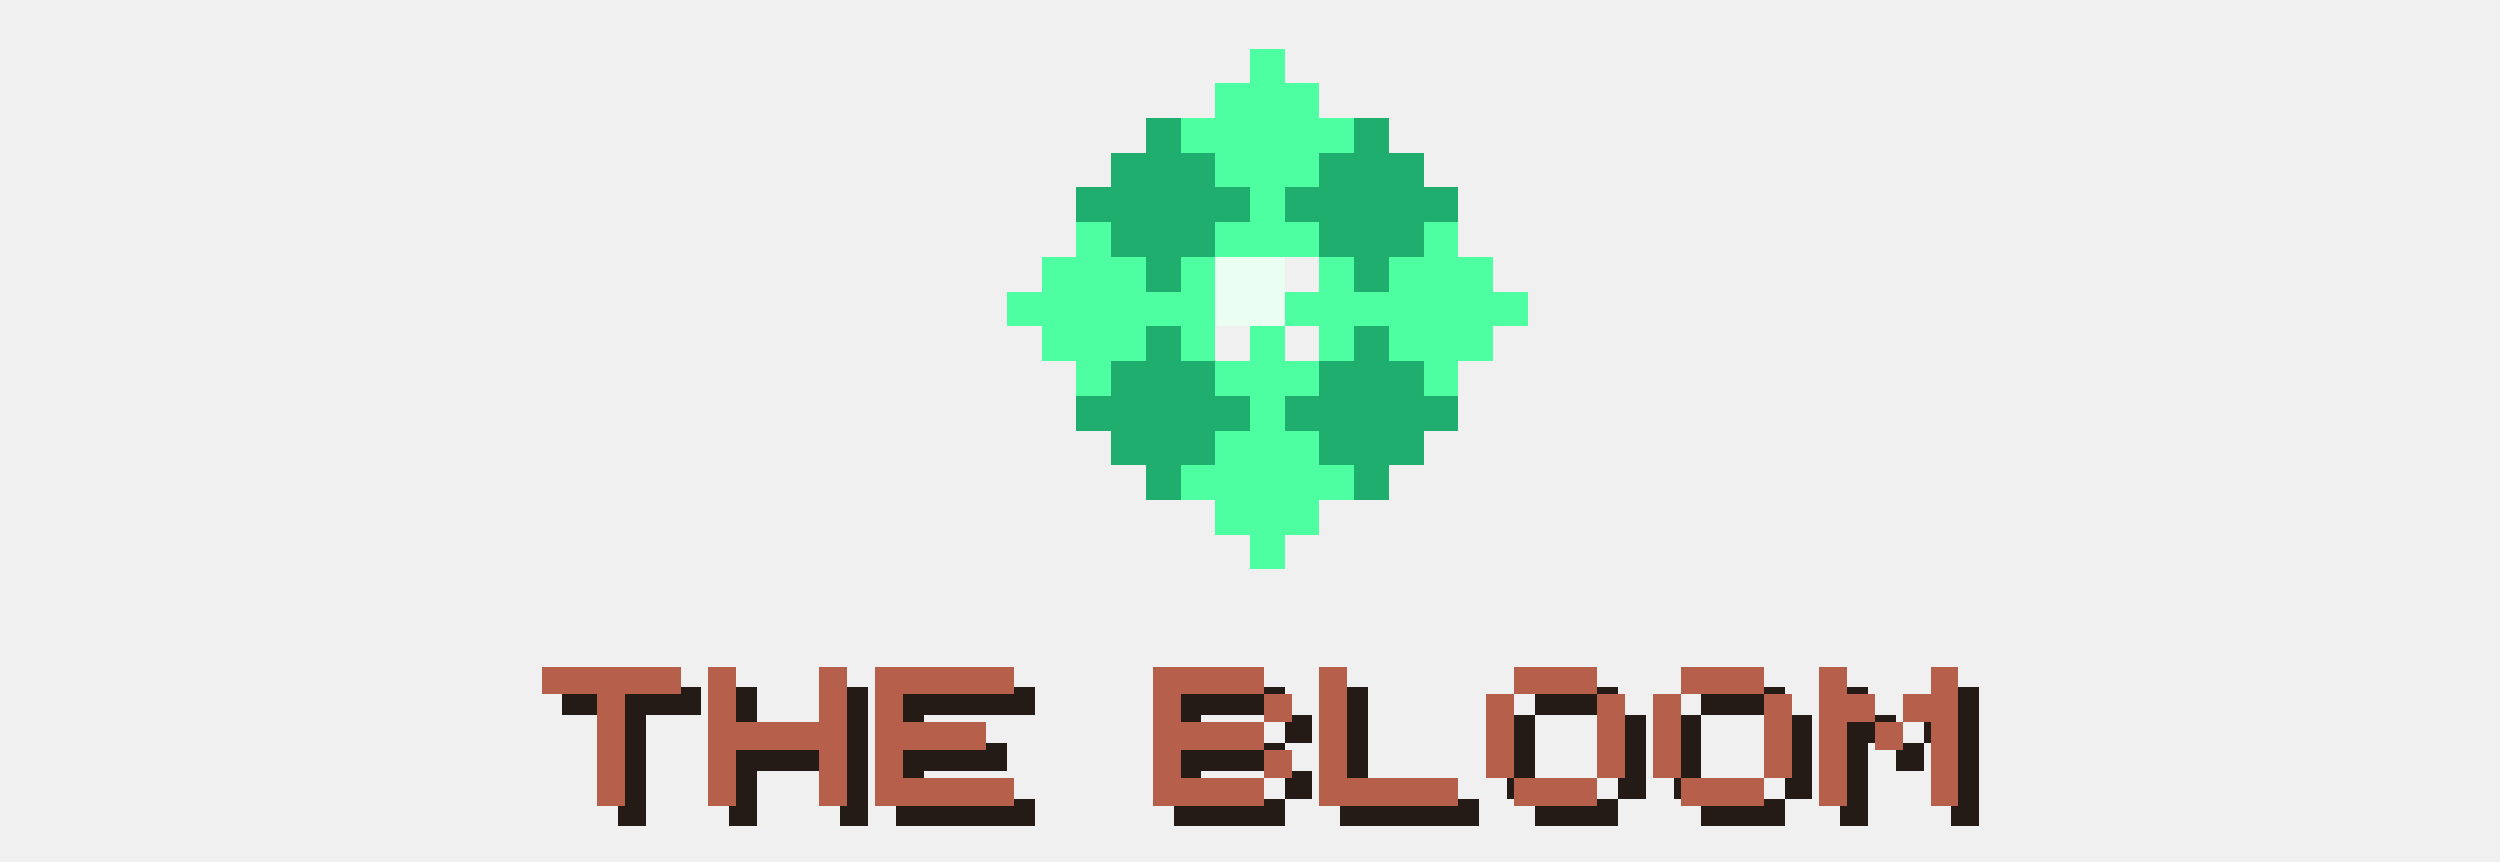
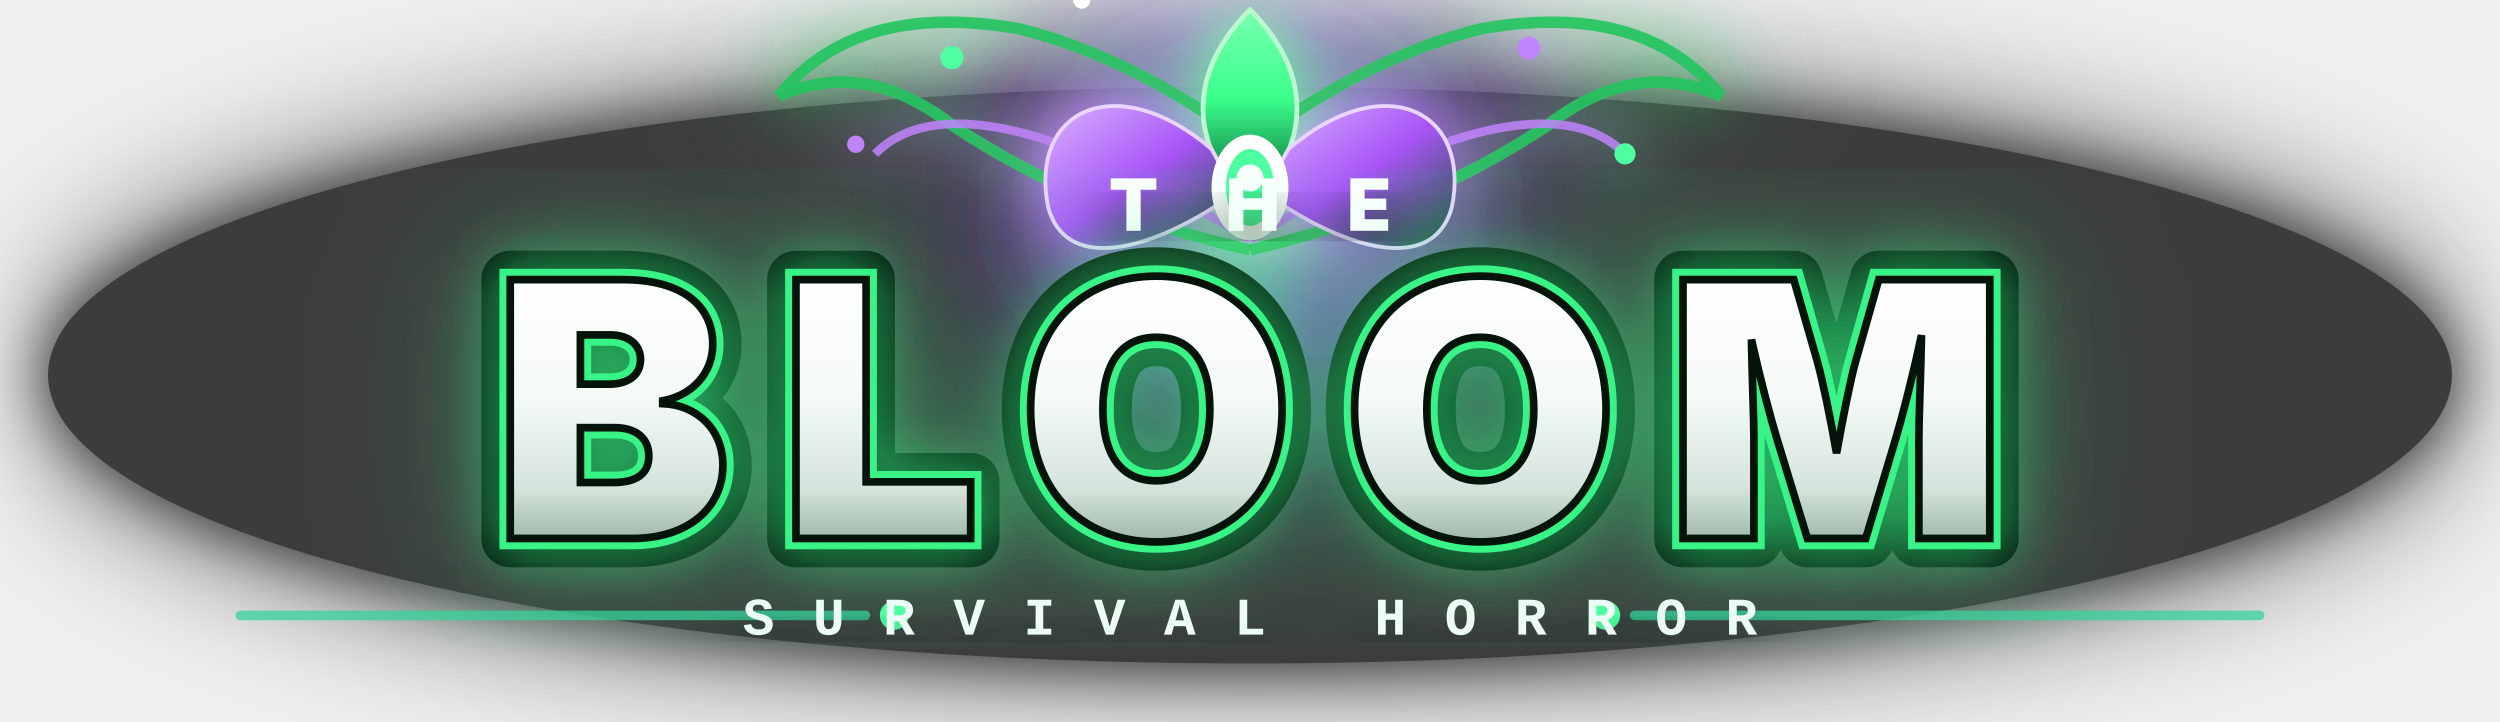
- <svg xmlns="http://www.w3.org/2000/svg" viewBox="0 0 360 124" shape-rendering="crispEdges">
-   <rect x="180" y="7" width="5" height="5" fill="#4dffa0" />
-   <rect x="175" y="12" width="5" height="5" fill="#4dffa0" />
-   <rect x="180" y="12" width="5" height="5" fill="#4dffa0" />
-   <rect x="185" y="12" width="5" height="5" fill="#4dffa0" />
-   <rect x="170" y="17" width="5" height="5" fill="#4dffa0" />
-   <rect x="175" y="17" width="5" height="5" fill="#4dffa0" />
-   <rect x="180" y="17" width="5" height="5" fill="#4dffa0" />
-   <rect x="185" y="17" width="5" height="5" fill="#4dffa0" />
-   <rect x="190" y="17" width="5" height="5" fill="#4dffa0" />
-   <rect x="165" y="22" width="5" height="5" fill="#4dffa0" />
-   <rect x="170" y="22" width="5" height="5" fill="#4dffa0" />
-   <rect x="175" y="22" width="5" height="5" fill="#4dffa0" />
-   <rect x="180" y="22" width="5" height="5" fill="#4dffa0" />
-   <rect x="185" y="22" width="5" height="5" fill="#4dffa0" />
-   <rect x="190" y="22" width="5" height="5" fill="#4dffa0" />
-   <rect x="195" y="22" width="5" height="5" fill="#4dffa0" />
-   <rect x="170" y="27" width="5" height="5" fill="#4dffa0" />
-   <rect x="175" y="27" width="5" height="5" fill="#4dffa0" />
-   <rect x="180" y="27" width="5" height="5" fill="#4dffa0" />
-   <rect x="185" y="27" width="5" height="5" fill="#4dffa0" />
-   <rect x="190" y="27" width="5" height="5" fill="#4dffa0" />
-   <rect x="175" y="32" width="5" height="5" fill="#4dffa0" />
-   <rect x="180" y="32" width="5" height="5" fill="#4dffa0" />
-   <rect x="185" y="32" width="5" height="5" fill="#4dffa0" />
-   <rect x="180" y="37" width="5" height="5" fill="#4dffa0" />
-   <rect x="200" y="27" width="5" height="5" fill="#4dffa0" />
-   <rect x="195" y="32" width="5" height="5" fill="#4dffa0" />
-   <rect x="200" y="32" width="5" height="5" fill="#4dffa0" />
-   <rect x="205" y="32" width="5" height="5" fill="#4dffa0" />
-   <rect x="190" y="37" width="5" height="5" fill="#4dffa0" />
-   <rect x="195" y="37" width="5" height="5" fill="#4dffa0" />
-   <rect x="200" y="37" width="5" height="5" fill="#4dffa0" />
-   <rect x="205" y="37" width="5" height="5" fill="#4dffa0" />
-   <rect x="210" y="37" width="5" height="5" fill="#4dffa0" />
-   <rect x="185" y="42" width="5" height="5" fill="#4dffa0" />
-   <rect x="190" y="42" width="5" height="5" fill="#4dffa0" />
-   <rect x="195" y="42" width="5" height="5" fill="#4dffa0" />
-   <rect x="200" y="42" width="5" height="5" fill="#4dffa0" />
-   <rect x="205" y="42" width="5" height="5" fill="#4dffa0" />
-   <rect x="210" y="42" width="5" height="5" fill="#4dffa0" />
-   <rect x="215" y="42" width="5" height="5" fill="#4dffa0" />
-   <rect x="190" y="47" width="5" height="5" fill="#4dffa0" />
-   <rect x="195" y="47" width="5" height="5" fill="#4dffa0" />
-   <rect x="200" y="47" width="5" height="5" fill="#4dffa0" />
-   <rect x="205" y="47" width="5" height="5" fill="#4dffa0" />
-   <rect x="210" y="47" width="5" height="5" fill="#4dffa0" />
-   <rect x="195" y="52" width="5" height="5" fill="#4dffa0" />
-   <rect x="200" y="52" width="5" height="5" fill="#4dffa0" />
-   <rect x="205" y="52" width="5" height="5" fill="#4dffa0" />
-   <rect x="200" y="57" width="5" height="5" fill="#4dffa0" />
-   <rect x="180" y="47" width="5" height="5" fill="#4dffa0" />
-   <rect x="175" y="52" width="5" height="5" fill="#4dffa0" />
-   <rect x="180" y="52" width="5" height="5" fill="#4dffa0" />
-   <rect x="185" y="52" width="5" height="5" fill="#4dffa0" />
-   <rect x="170" y="57" width="5" height="5" fill="#4dffa0" />
-   <rect x="175" y="57" width="5" height="5" fill="#4dffa0" />
-   <rect x="180" y="57" width="5" height="5" fill="#4dffa0" />
-   <rect x="185" y="57" width="5" height="5" fill="#4dffa0" />
-   <rect x="190" y="57" width="5" height="5" fill="#4dffa0" />
-   <rect x="165" y="62" width="5" height="5" fill="#4dffa0" />
-   <rect x="170" y="62" width="5" height="5" fill="#4dffa0" />
-   <rect x="175" y="62" width="5" height="5" fill="#4dffa0" />
-   <rect x="180" y="62" width="5" height="5" fill="#4dffa0" />
-   <rect x="185" y="62" width="5" height="5" fill="#4dffa0" />
-   <rect x="190" y="62" width="5" height="5" fill="#4dffa0" />
-   <rect x="195" y="62" width="5" height="5" fill="#4dffa0" />
-   <rect x="170" y="67" width="5" height="5" fill="#4dffa0" />
-   <rect x="175" y="67" width="5" height="5" fill="#4dffa0" />
-   <rect x="180" y="67" width="5" height="5" fill="#4dffa0" />
-   <rect x="185" y="67" width="5" height="5" fill="#4dffa0" />
-   <rect x="190" y="67" width="5" height="5" fill="#4dffa0" />
-   <rect x="175" y="72" width="5" height="5" fill="#4dffa0" />
-   <rect x="180" y="72" width="5" height="5" fill="#4dffa0" />
-   <rect x="185" y="72" width="5" height="5" fill="#4dffa0" />
-   <rect x="180" y="77" width="5" height="5" fill="#4dffa0" />
-   <rect x="160" y="27" width="5" height="5" fill="#4dffa0" />
-   <rect x="155" y="32" width="5" height="5" fill="#4dffa0" />
-   <rect x="160" y="32" width="5" height="5" fill="#4dffa0" />
-   <rect x="165" y="32" width="5" height="5" fill="#4dffa0" />
-   <rect x="150" y="37" width="5" height="5" fill="#4dffa0" />
-   <rect x="155" y="37" width="5" height="5" fill="#4dffa0" />
-   <rect x="160" y="37" width="5" height="5" fill="#4dffa0" />
-   <rect x="165" y="37" width="5" height="5" fill="#4dffa0" />
-   <rect x="170" y="37" width="5" height="5" fill="#4dffa0" />
-   <rect x="145" y="42" width="5" height="5" fill="#4dffa0" />
-   <rect x="150" y="42" width="5" height="5" fill="#4dffa0" />
-   <rect x="155" y="42" width="5" height="5" fill="#4dffa0" />
-   <rect x="160" y="42" width="5" height="5" fill="#4dffa0" />
-   <rect x="165" y="42" width="5" height="5" fill="#4dffa0" />
-   <rect x="170" y="42" width="5" height="5" fill="#4dffa0" />
-   <rect x="175" y="42" width="5" height="5" fill="#4dffa0" />
-   <rect x="150" y="47" width="5" height="5" fill="#4dffa0" />
-   <rect x="155" y="47" width="5" height="5" fill="#4dffa0" />
-   <rect x="160" y="47" width="5" height="5" fill="#4dffa0" />
-   <rect x="165" y="47" width="5" height="5" fill="#4dffa0" />
-   <rect x="170" y="47" width="5" height="5" fill="#4dffa0" />
-   <rect x="155" y="52" width="5" height="5" fill="#4dffa0" />
-   <rect x="160" y="52" width="5" height="5" fill="#4dffa0" />
-   <rect x="165" y="52" width="5" height="5" fill="#4dffa0" />
-   <rect x="160" y="57" width="5" height="5" fill="#4dffa0" />
-   <rect x="195" y="17" width="5" height="5" fill="#1fae6d" />
-   <rect x="190" y="22" width="5" height="5" fill="#1fae6d" />
-   <rect x="195" y="22" width="5" height="5" fill="#1fae6d" />
-   <rect x="200" y="22" width="5" height="5" fill="#1fae6d" />
-   <rect x="185" y="27" width="5" height="5" fill="#1fae6d" />
-   <rect x="190" y="27" width="5" height="5" fill="#1fae6d" />
-   <rect x="195" y="27" width="5" height="5" fill="#1fae6d" />
-   <rect x="200" y="27" width="5" height="5" fill="#1fae6d" />
-   <rect x="205" y="27" width="5" height="5" fill="#1fae6d" />
-   <rect x="190" y="32" width="5" height="5" fill="#1fae6d" />
-   <rect x="195" y="32" width="5" height="5" fill="#1fae6d" />
-   <rect x="200" y="32" width="5" height="5" fill="#1fae6d" />
-   <rect x="195" y="37" width="5" height="5" fill="#1fae6d" />
-   <rect x="165" y="17" width="5" height="5" fill="#1fae6d" />
-   <rect x="160" y="22" width="5" height="5" fill="#1fae6d" />
-   <rect x="165" y="22" width="5" height="5" fill="#1fae6d" />
-   <rect x="170" y="22" width="5" height="5" fill="#1fae6d" />
-   <rect x="155" y="27" width="5" height="5" fill="#1fae6d" />
-   <rect x="160" y="27" width="5" height="5" fill="#1fae6d" />
-   <rect x="165" y="27" width="5" height="5" fill="#1fae6d" />
-   <rect x="170" y="27" width="5" height="5" fill="#1fae6d" />
-   <rect x="175" y="27" width="5" height="5" fill="#1fae6d" />
-   <rect x="160" y="32" width="5" height="5" fill="#1fae6d" />
-   <rect x="165" y="32" width="5" height="5" fill="#1fae6d" />
-   <rect x="170" y="32" width="5" height="5" fill="#1fae6d" />
-   <rect x="165" y="37" width="5" height="5" fill="#1fae6d" />
-   <rect x="195" y="47" width="5" height="5" fill="#1fae6d" />
-   <rect x="190" y="52" width="5" height="5" fill="#1fae6d" />
-   <rect x="195" y="52" width="5" height="5" fill="#1fae6d" />
-   <rect x="200" y="52" width="5" height="5" fill="#1fae6d" />
-   <rect x="185" y="57" width="5" height="5" fill="#1fae6d" />
-   <rect x="190" y="57" width="5" height="5" fill="#1fae6d" />
-   <rect x="195" y="57" width="5" height="5" fill="#1fae6d" />
-   <rect x="200" y="57" width="5" height="5" fill="#1fae6d" />
-   <rect x="205" y="57" width="5" height="5" fill="#1fae6d" />
-   <rect x="190" y="62" width="5" height="5" fill="#1fae6d" />
-   <rect x="195" y="62" width="5" height="5" fill="#1fae6d" />
-   <rect x="200" y="62" width="5" height="5" fill="#1fae6d" />
-   <rect x="195" y="67" width="5" height="5" fill="#1fae6d" />
-   <rect x="165" y="47" width="5" height="5" fill="#1fae6d" />
-   <rect x="160" y="52" width="5" height="5" fill="#1fae6d" />
-   <rect x="165" y="52" width="5" height="5" fill="#1fae6d" />
-   <rect x="170" y="52" width="5" height="5" fill="#1fae6d" />
-   <rect x="155" y="57" width="5" height="5" fill="#1fae6d" />
-   <rect x="160" y="57" width="5" height="5" fill="#1fae6d" />
-   <rect x="165" y="57" width="5" height="5" fill="#1fae6d" />
-   <rect x="170" y="57" width="5" height="5" fill="#1fae6d" />
-   <rect x="175" y="57" width="5" height="5" fill="#1fae6d" />
-   <rect x="160" y="62" width="5" height="5" fill="#1fae6d" />
-   <rect x="165" y="62" width="5" height="5" fill="#1fae6d" />
-   <rect x="170" y="62" width="5" height="5" fill="#1fae6d" />
-   <rect x="165" y="67" width="5" height="5" fill="#1fae6d" />
-   <rect x="175" y="37" width="5" height="5" fill="#eafff2" />
-   <rect x="180" y="37" width="5" height="5" fill="#eafff2" />
-   <rect x="175" y="42" width="5" height="5" fill="#eafff2" />
-   <rect x="180" y="42" width="5" height="5" fill="#eafff2" />
-   <rect x="81" y="99" width="4" height="4" fill="#241a16" />
-   <rect x="85" y="99" width="4" height="4" fill="#241a16" />
-   <rect x="89" y="99" width="4" height="4" fill="#241a16" />
-   <rect x="93" y="99" width="4" height="4" fill="#241a16" />
-   <rect x="97" y="99" width="4" height="4" fill="#241a16" />
-   <rect x="89" y="103" width="4" height="4" fill="#241a16" />
-   <rect x="89" y="107" width="4" height="4" fill="#241a16" />
-   <rect x="89" y="111" width="4" height="4" fill="#241a16" />
-   <rect x="89" y="115" width="4" height="4" fill="#241a16" />
-   <rect x="105" y="99" width="4" height="4" fill="#241a16" />
-   <rect x="121" y="99" width="4" height="4" fill="#241a16" />
-   <rect x="105" y="103" width="4" height="4" fill="#241a16" />
-   <rect x="121" y="103" width="4" height="4" fill="#241a16" />
-   <rect x="105" y="107" width="4" height="4" fill="#241a16" />
-   <rect x="109" y="107" width="4" height="4" fill="#241a16" />
-   <rect x="113" y="107" width="4" height="4" fill="#241a16" />
-   <rect x="117" y="107" width="4" height="4" fill="#241a16" />
-   <rect x="121" y="107" width="4" height="4" fill="#241a16" />
-   <rect x="105" y="111" width="4" height="4" fill="#241a16" />
-   <rect x="121" y="111" width="4" height="4" fill="#241a16" />
-   <rect x="105" y="115" width="4" height="4" fill="#241a16" />
-   <rect x="121" y="115" width="4" height="4" fill="#241a16" />
-   <rect x="129" y="99" width="4" height="4" fill="#241a16" />
-   <rect x="133" y="99" width="4" height="4" fill="#241a16" />
-   <rect x="137" y="99" width="4" height="4" fill="#241a16" />
-   <rect x="141" y="99" width="4" height="4" fill="#241a16" />
-   <rect x="145" y="99" width="4" height="4" fill="#241a16" />
-   <rect x="129" y="103" width="4" height="4" fill="#241a16" />
-   <rect x="129" y="107" width="4" height="4" fill="#241a16" />
-   <rect x="133" y="107" width="4" height="4" fill="#241a16" />
-   <rect x="137" y="107" width="4" height="4" fill="#241a16" />
-   <rect x="141" y="107" width="4" height="4" fill="#241a16" />
-   <rect x="129" y="111" width="4" height="4" fill="#241a16" />
-   <rect x="129" y="115" width="4" height="4" fill="#241a16" />
-   <rect x="133" y="115" width="4" height="4" fill="#241a16" />
-   <rect x="137" y="115" width="4" height="4" fill="#241a16" />
-   <rect x="141" y="115" width="4" height="4" fill="#241a16" />
-   <rect x="145" y="115" width="4" height="4" fill="#241a16" />
-   <rect x="169" y="99" width="4" height="4" fill="#241a16" />
-   <rect x="173" y="99" width="4" height="4" fill="#241a16" />
-   <rect x="177" y="99" width="4" height="4" fill="#241a16" />
-   <rect x="181" y="99" width="4" height="4" fill="#241a16" />
-   <rect x="169" y="103" width="4" height="4" fill="#241a16" />
-   <rect x="185" y="103" width="4" height="4" fill="#241a16" />
-   <rect x="169" y="107" width="4" height="4" fill="#241a16" />
-   <rect x="173" y="107" width="4" height="4" fill="#241a16" />
-   <rect x="177" y="107" width="4" height="4" fill="#241a16" />
-   <rect x="181" y="107" width="4" height="4" fill="#241a16" />
-   <rect x="169" y="111" width="4" height="4" fill="#241a16" />
-   <rect x="185" y="111" width="4" height="4" fill="#241a16" />
-   <rect x="169" y="115" width="4" height="4" fill="#241a16" />
-   <rect x="173" y="115" width="4" height="4" fill="#241a16" />
-   <rect x="177" y="115" width="4" height="4" fill="#241a16" />
-   <rect x="181" y="115" width="4" height="4" fill="#241a16" />
-   <rect x="193" y="99" width="4" height="4" fill="#241a16" />
-   <rect x="193" y="103" width="4" height="4" fill="#241a16" />
-   <rect x="193" y="107" width="4" height="4" fill="#241a16" />
-   <rect x="193" y="111" width="4" height="4" fill="#241a16" />
-   <rect x="193" y="115" width="4" height="4" fill="#241a16" />
-   <rect x="197" y="115" width="4" height="4" fill="#241a16" />
-   <rect x="201" y="115" width="4" height="4" fill="#241a16" />
-   <rect x="205" y="115" width="4" height="4" fill="#241a16" />
-   <rect x="209" y="115" width="4" height="4" fill="#241a16" />
-   <rect x="221" y="99" width="4" height="4" fill="#241a16" />
-   <rect x="225" y="99" width="4" height="4" fill="#241a16" />
-   <rect x="229" y="99" width="4" height="4" fill="#241a16" />
-   <rect x="217" y="103" width="4" height="4" fill="#241a16" />
-   <rect x="233" y="103" width="4" height="4" fill="#241a16" />
-   <rect x="217" y="107" width="4" height="4" fill="#241a16" />
-   <rect x="233" y="107" width="4" height="4" fill="#241a16" />
-   <rect x="217" y="111" width="4" height="4" fill="#241a16" />
-   <rect x="233" y="111" width="4" height="4" fill="#241a16" />
-   <rect x="221" y="115" width="4" height="4" fill="#241a16" />
-   <rect x="225" y="115" width="4" height="4" fill="#241a16" />
-   <rect x="229" y="115" width="4" height="4" fill="#241a16" />
-   <rect x="245" y="99" width="4" height="4" fill="#241a16" />
-   <rect x="249" y="99" width="4" height="4" fill="#241a16" />
-   <rect x="253" y="99" width="4" height="4" fill="#241a16" />
-   <rect x="241" y="103" width="4" height="4" fill="#241a16" />
-   <rect x="257" y="103" width="4" height="4" fill="#241a16" />
-   <rect x="241" y="107" width="4" height="4" fill="#241a16" />
-   <rect x="257" y="107" width="4" height="4" fill="#241a16" />
-   <rect x="241" y="111" width="4" height="4" fill="#241a16" />
-   <rect x="257" y="111" width="4" height="4" fill="#241a16" />
-   <rect x="245" y="115" width="4" height="4" fill="#241a16" />
-   <rect x="249" y="115" width="4" height="4" fill="#241a16" />
-   <rect x="253" y="115" width="4" height="4" fill="#241a16" />
-   <rect x="265" y="99" width="4" height="4" fill="#241a16" />
-   <rect x="281" y="99" width="4" height="4" fill="#241a16" />
-   <rect x="265" y="103" width="4" height="4" fill="#241a16" />
-   <rect x="269" y="103" width="4" height="4" fill="#241a16" />
-   <rect x="277" y="103" width="4" height="4" fill="#241a16" />
-   <rect x="281" y="103" width="4" height="4" fill="#241a16" />
-   <rect x="265" y="107" width="4" height="4" fill="#241a16" />
-   <rect x="273" y="107" width="4" height="4" fill="#241a16" />
-   <rect x="281" y="107" width="4" height="4" fill="#241a16" />
-   <rect x="265" y="111" width="4" height="4" fill="#241a16" />
-   <rect x="281" y="111" width="4" height="4" fill="#241a16" />
-   <rect x="265" y="115" width="4" height="4" fill="#241a16" />
-   <rect x="281" y="115" width="4" height="4" fill="#241a16" />
-   <rect x="78" y="96" width="4" height="4" fill="#b65f4b" />
-   <rect x="82" y="96" width="4" height="4" fill="#b65f4b" />
-   <rect x="86" y="96" width="4" height="4" fill="#b65f4b" />
-   <rect x="90" y="96" width="4" height="4" fill="#b65f4b" />
-   <rect x="94" y="96" width="4" height="4" fill="#b65f4b" />
-   <rect x="86" y="100" width="4" height="4" fill="#b65f4b" />
-   <rect x="86" y="104" width="4" height="4" fill="#b65f4b" />
-   <rect x="86" y="108" width="4" height="4" fill="#b65f4b" />
-   <rect x="86" y="112" width="4" height="4" fill="#b65f4b" />
-   <rect x="102" y="96" width="4" height="4" fill="#b65f4b" />
-   <rect x="118" y="96" width="4" height="4" fill="#b65f4b" />
-   <rect x="102" y="100" width="4" height="4" fill="#b65f4b" />
-   <rect x="118" y="100" width="4" height="4" fill="#b65f4b" />
-   <rect x="102" y="104" width="4" height="4" fill="#b65f4b" />
-   <rect x="106" y="104" width="4" height="4" fill="#b65f4b" />
-   <rect x="110" y="104" width="4" height="4" fill="#b65f4b" />
-   <rect x="114" y="104" width="4" height="4" fill="#b65f4b" />
-   <rect x="118" y="104" width="4" height="4" fill="#b65f4b" />
-   <rect x="102" y="108" width="4" height="4" fill="#b65f4b" />
-   <rect x="118" y="108" width="4" height="4" fill="#b65f4b" />
-   <rect x="102" y="112" width="4" height="4" fill="#b65f4b" />
-   <rect x="118" y="112" width="4" height="4" fill="#b65f4b" />
-   <rect x="126" y="96" width="4" height="4" fill="#b65f4b" />
-   <rect x="130" y="96" width="4" height="4" fill="#b65f4b" />
-   <rect x="134" y="96" width="4" height="4" fill="#b65f4b" />
-   <rect x="138" y="96" width="4" height="4" fill="#b65f4b" />
-   <rect x="142" y="96" width="4" height="4" fill="#b65f4b" />
-   <rect x="126" y="100" width="4" height="4" fill="#b65f4b" />
-   <rect x="126" y="104" width="4" height="4" fill="#b65f4b" />
-   <rect x="130" y="104" width="4" height="4" fill="#b65f4b" />
-   <rect x="134" y="104" width="4" height="4" fill="#b65f4b" />
-   <rect x="138" y="104" width="4" height="4" fill="#b65f4b" />
-   <rect x="126" y="108" width="4" height="4" fill="#b65f4b" />
-   <rect x="126" y="112" width="4" height="4" fill="#b65f4b" />
-   <rect x="130" y="112" width="4" height="4" fill="#b65f4b" />
-   <rect x="134" y="112" width="4" height="4" fill="#b65f4b" />
-   <rect x="138" y="112" width="4" height="4" fill="#b65f4b" />
-   <rect x="142" y="112" width="4" height="4" fill="#b65f4b" />
-   <rect x="166" y="96" width="4" height="4" fill="#b65f4b" />
-   <rect x="170" y="96" width="4" height="4" fill="#b65f4b" />
-   <rect x="174" y="96" width="4" height="4" fill="#b65f4b" />
-   <rect x="178" y="96" width="4" height="4" fill="#b65f4b" />
-   <rect x="166" y="100" width="4" height="4" fill="#b65f4b" />
-   <rect x="182" y="100" width="4" height="4" fill="#b65f4b" />
-   <rect x="166" y="104" width="4" height="4" fill="#b65f4b" />
-   <rect x="170" y="104" width="4" height="4" fill="#b65f4b" />
-   <rect x="174" y="104" width="4" height="4" fill="#b65f4b" />
-   <rect x="178" y="104" width="4" height="4" fill="#b65f4b" />
-   <rect x="166" y="108" width="4" height="4" fill="#b65f4b" />
-   <rect x="182" y="108" width="4" height="4" fill="#b65f4b" />
-   <rect x="166" y="112" width="4" height="4" fill="#b65f4b" />
-   <rect x="170" y="112" width="4" height="4" fill="#b65f4b" />
-   <rect x="174" y="112" width="4" height="4" fill="#b65f4b" />
-   <rect x="178" y="112" width="4" height="4" fill="#b65f4b" />
-   <rect x="190" y="96" width="4" height="4" fill="#b65f4b" />
-   <rect x="190" y="100" width="4" height="4" fill="#b65f4b" />
-   <rect x="190" y="104" width="4" height="4" fill="#b65f4b" />
-   <rect x="190" y="108" width="4" height="4" fill="#b65f4b" />
-   <rect x="190" y="112" width="4" height="4" fill="#b65f4b" />
-   <rect x="194" y="112" width="4" height="4" fill="#b65f4b" />
-   <rect x="198" y="112" width="4" height="4" fill="#b65f4b" />
-   <rect x="202" y="112" width="4" height="4" fill="#b65f4b" />
-   <rect x="206" y="112" width="4" height="4" fill="#b65f4b" />
-   <rect x="218" y="96" width="4" height="4" fill="#b65f4b" />
-   <rect x="222" y="96" width="4" height="4" fill="#b65f4b" />
-   <rect x="226" y="96" width="4" height="4" fill="#b65f4b" />
-   <rect x="214" y="100" width="4" height="4" fill="#b65f4b" />
-   <rect x="230" y="100" width="4" height="4" fill="#b65f4b" />
-   <rect x="214" y="104" width="4" height="4" fill="#b65f4b" />
-   <rect x="230" y="104" width="4" height="4" fill="#b65f4b" />
-   <rect x="214" y="108" width="4" height="4" fill="#b65f4b" />
-   <rect x="230" y="108" width="4" height="4" fill="#b65f4b" />
-   <rect x="218" y="112" width="4" height="4" fill="#b65f4b" />
-   <rect x="222" y="112" width="4" height="4" fill="#b65f4b" />
-   <rect x="226" y="112" width="4" height="4" fill="#b65f4b" />
-   <rect x="242" y="96" width="4" height="4" fill="#b65f4b" />
-   <rect x="246" y="96" width="4" height="4" fill="#b65f4b" />
-   <rect x="250" y="96" width="4" height="4" fill="#b65f4b" />
-   <rect x="238" y="100" width="4" height="4" fill="#b65f4b" />
-   <rect x="254" y="100" width="4" height="4" fill="#b65f4b" />
-   <rect x="238" y="104" width="4" height="4" fill="#b65f4b" />
-   <rect x="254" y="104" width="4" height="4" fill="#b65f4b" />
-   <rect x="238" y="108" width="4" height="4" fill="#b65f4b" />
-   <rect x="254" y="108" width="4" height="4" fill="#b65f4b" />
-   <rect x="242" y="112" width="4" height="4" fill="#b65f4b" />
-   <rect x="246" y="112" width="4" height="4" fill="#b65f4b" />
-   <rect x="250" y="112" width="4" height="4" fill="#b65f4b" />
-   <rect x="262" y="96" width="4" height="4" fill="#b65f4b" />
-   <rect x="278" y="96" width="4" height="4" fill="#b65f4b" />
-   <rect x="262" y="100" width="4" height="4" fill="#b65f4b" />
-   <rect x="266" y="100" width="4" height="4" fill="#b65f4b" />
-   <rect x="274" y="100" width="4" height="4" fill="#b65f4b" />
-   <rect x="278" y="100" width="4" height="4" fill="#b65f4b" />
-   <rect x="262" y="104" width="4" height="4" fill="#b65f4b" />
-   <rect x="270" y="104" width="4" height="4" fill="#b65f4b" />
-   <rect x="278" y="104" width="4" height="4" fill="#b65f4b" />
-   <rect x="262" y="108" width="4" height="4" fill="#b65f4b" />
-   <rect x="278" y="108" width="4" height="4" fill="#b65f4b" />
-   <rect x="262" y="112" width="4" height="4" fill="#b65f4b" />
-   <rect x="278" y="112" width="4" height="4" fill="#b65f4b" />
+ <svg xmlns="http://www.w3.org/2000/svg" viewBox="0 0 520 150" width="100%" height="100%">
+   <defs>
+     <filter id="bloom-glow" x="-40%" y="-40%" width="180%" height="180%">
+       <feGaussianBlur stdDeviation="6" result="blur1" />
+       <feGaussianBlur stdDeviation="15" result="blur2" />
+       <feMerge>
+         <feMergeNode in="blur2" />
+         <feMergeNode in="blur1" />
+         <feMergeNode in="SourceGraphic" />
+       </feMerge>
+     </filter>
+     <filter id="shadow" x="-20%" y="-20%" width="140%" height="140%">
+       <feDropShadow dx="0" dy="5" stdDeviation="6" flood-color="#000000" flood-opacity="0.95" />
+     </filter>
+     <linearGradient id="textGrad" x1="0%" y1="0%" x2="0%" y2="100%">
+       <stop offset="0%" stop-color="#ffffff" />
+       <stop offset="45%" stop-color="#f5faf7" />
+       <stop offset="80%" stop-color="#d4e4db" />
+       <stop offset="100%" stop-color="#9eb6a7" />
+     </linearGradient>
+     <linearGradient id="petalTop" x1="0%" y1="0%" x2="0%" y2="100%">
+       <stop offset="0%" stop-color="#7affb0" />
+       <stop offset="45%" stop-color="#3aff8c" />
+       <stop offset="85%" stop-color="#158046" />
+       <stop offset="100%" stop-color="#052e16" />
+     </linearGradient>
+     <linearGradient id="petalSide" x1="0%" y1="0%" x2="100%" y2="100%">
+       <stop offset="0%" stop-color="#d8b4fe" />
+       <stop offset="50%" stop-color="#a855f7" />
+       <stop offset="100%" stop-color="#14532d" />
+     </linearGradient>
+     <radialGradient id="aura" cx="50%" cy="50%" r="50%">
+       <stop offset="0%" stop-color="#4dffa0" stop-opacity="0.5" />
+       <stop offset="45%" stop-color="#9333ea" stop-opacity="0.25" />
+       <stop offset="100%" stop-color="#000000" stop-opacity="0" />
+     </radialGradient>
+   </defs>
+   <ellipse cx="260" cy="78" rx="250" ry="60" fill="#020403" opacity="0.75" filter="url(#bloom-glow)" />
+   <circle cx="260" cy="44" r="70" fill="url(#aura)" filter="url(#bloom-glow)" />
+   <g transform="translate(260, 36)" filter="url(#bloom-glow)">
+     <path d="M 0,16 Q -35,8 -62,-10 Q -80,-24 -98,-16 Q -82,-36 -48,-30 Q -24,-24 0,-6" fill="none" stroke="#22c55e" stroke-width="2.4" opacity="0.9" />
+     <path d="M 0,16 Q 35,8 62,-10 Q 80,-24 98,-16 Q 82,-36 48,-30 Q 24,-24 0,-6" fill="none" stroke="#22c55e" stroke-width="2.4" opacity="0.9" />
+     <path d="M 0,14 Q -25,-2 -46,-8 Q -68,-14 -78,-4" fill="none" stroke="#c084fc" stroke-width="1.8" opacity="0.85" />
+     <path d="M 0,14 Q 25,-2 46,-8 Q 68,-14 78,-4" fill="none" stroke="#c084fc" stroke-width="1.8" opacity="0.85" />
+     <path d="M 0,-34 C -12,-22 -14,-7 0,7 C 14,-7 12,-22 0,-34 Z" fill="url(#petalTop)" stroke="#bbf7d0" stroke-width="1" />
+     <path d="M -8,-5 C -28,-22 -46,-13 -42,7 C -38,22 -18,15 -3,4 Z" fill="url(#petalSide)" stroke="#e9d5ff" stroke-width="0.8" />
+     <path d="M 8,-5 C 28,-22 46,-13 42,7 C 38,22 18,15 3,4 Z" fill="url(#petalSide)" stroke="#e9d5ff" stroke-width="0.8" />
+     <ellipse cx="0" cy="3" rx="8" ry="11" fill="#ffffff" />
+     <ellipse cx="0" cy="3" rx="5" ry="8" fill="#4dffa0" />
+     <circle cx="0" cy="1" r="2.8" fill="#ffffff" />
+     <circle cx="-62" cy="-24" r="2.4" fill="#4dffa0" />
+     <circle cx="58" cy="-26" r="2.4" fill="#c084fc" />
+     <circle cx="-35" cy="-36" r="1.8" fill="#ffffff" />
+     <circle cx="38" cy="-38" r="2" fill="#4dffa0" />
+     <circle cx="-82" cy="-6" r="1.8" fill="#c084fc" />
+     <circle cx="78" cy="-4" r="2.2" fill="#4dffa0" />
+   </g>
+   <text x="260" y="48" text-anchor="middle" font-family="'Impact', 'Arial Black', -apple-system, sans-serif" font-weight="900" font-size="15" letter-spacing="14" fill="#ffffff" filter="url(#shadow)">THE</text>
+   <text x="260" y="112" text-anchor="middle" font-family="'Impact', 'Arial Black', -apple-system, sans-serif" font-weight="900" font-size="74" letter-spacing="10" fill="#000000" stroke="#000000" stroke-width="12" stroke-linejoin="round">
+     BLOOM
+   </text>
+   <text x="260" y="112" text-anchor="middle" font-family="'Impact', 'Arial Black', -apple-system, sans-serif" font-weight="900" font-size="74" letter-spacing="10" fill="none" stroke="#3aff8c" stroke-width="4.5" opacity="0.95" filter="url(#bloom-glow)">
+     BLOOM
+   </text>
+   <text x="260" y="112" text-anchor="middle" font-family="'Impact', 'Arial Black', -apple-system, sans-serif" font-weight="900" font-size="74" letter-spacing="10" fill="url(#textGrad)" stroke="#05140b" stroke-width="1.6">
+     BLOOM
+   </text>
+   <path d="M 50,128 L 180,128" stroke="#34d399" stroke-width="2" stroke-linecap="round" opacity="0.75" />
+   <circle cx="186" cy="128" r="3" fill="#4dffa0" />
+   <path d="M 340,128 L 470,128" stroke="#34d399" stroke-width="2" stroke-linecap="round" opacity="0.75" />
+   <circle cx="334" cy="128" r="3" fill="#4dffa0" />
+   <text x="260" y="132" text-anchor="middle" font-family="'Courier New', monospace" font-weight="900" font-size="11" letter-spacing="8" fill="#ecfdf5" filter="url(#shadow)">
+     SURVIVAL HORROR
+   </text>
</svg>
